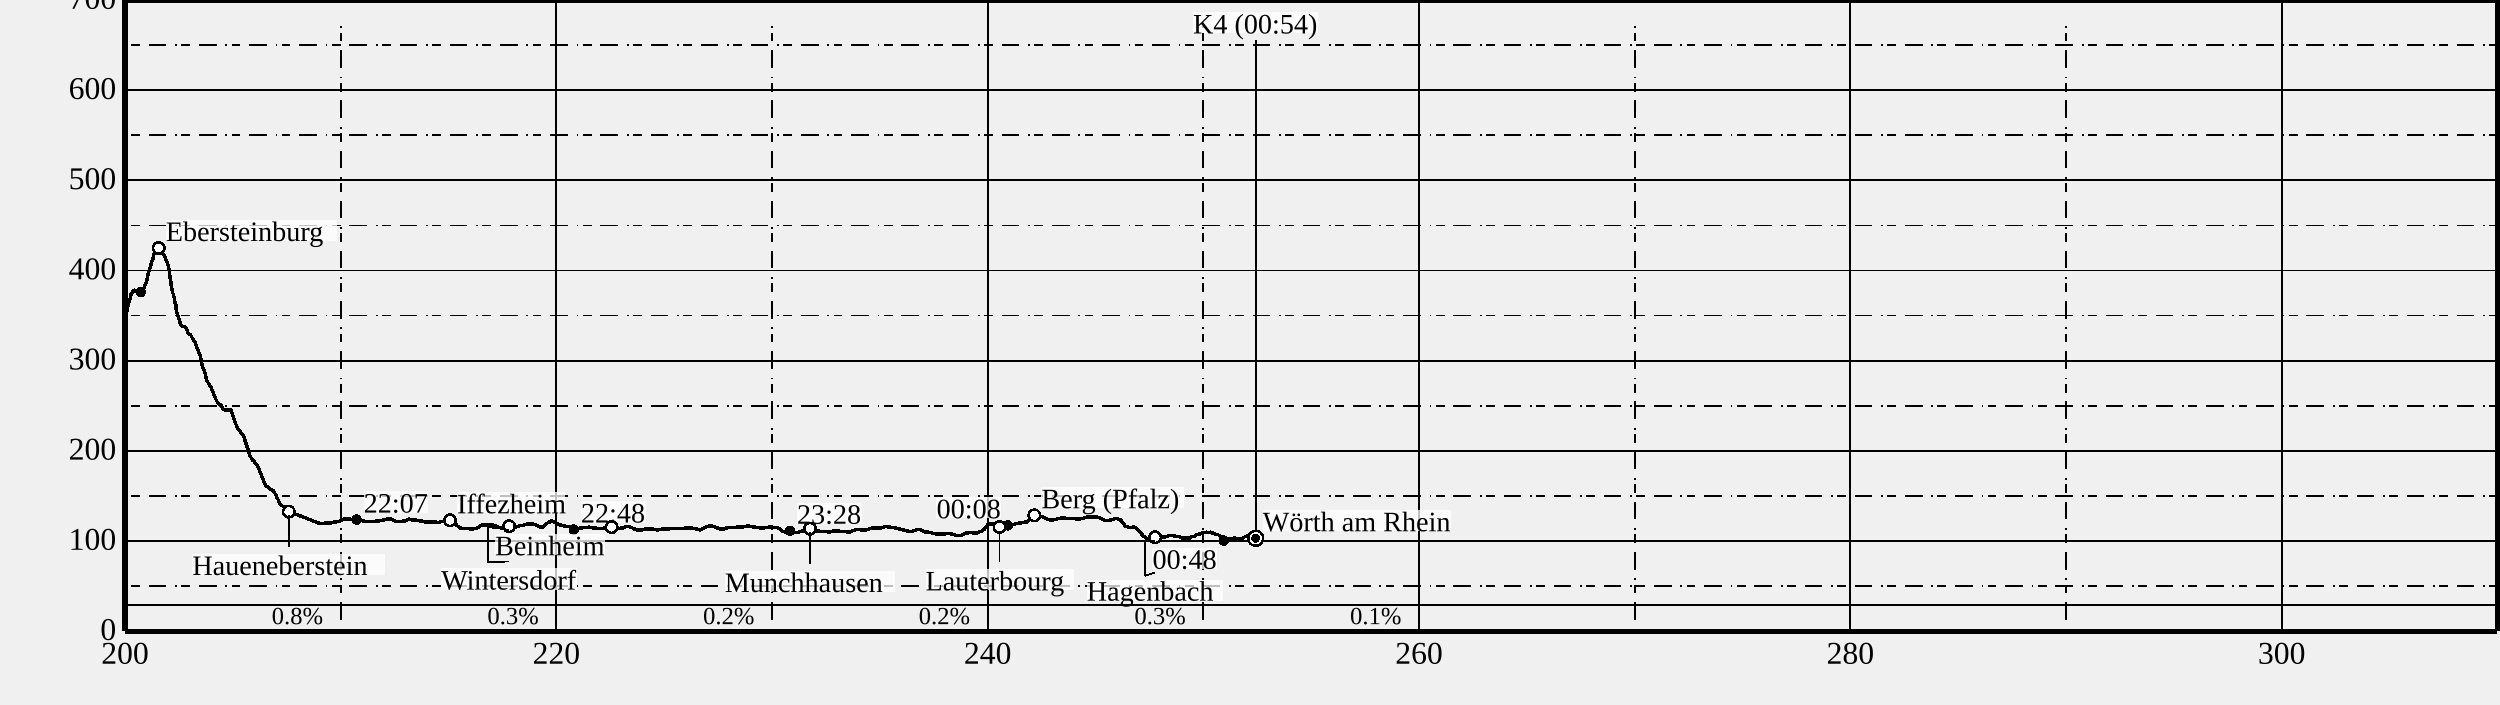
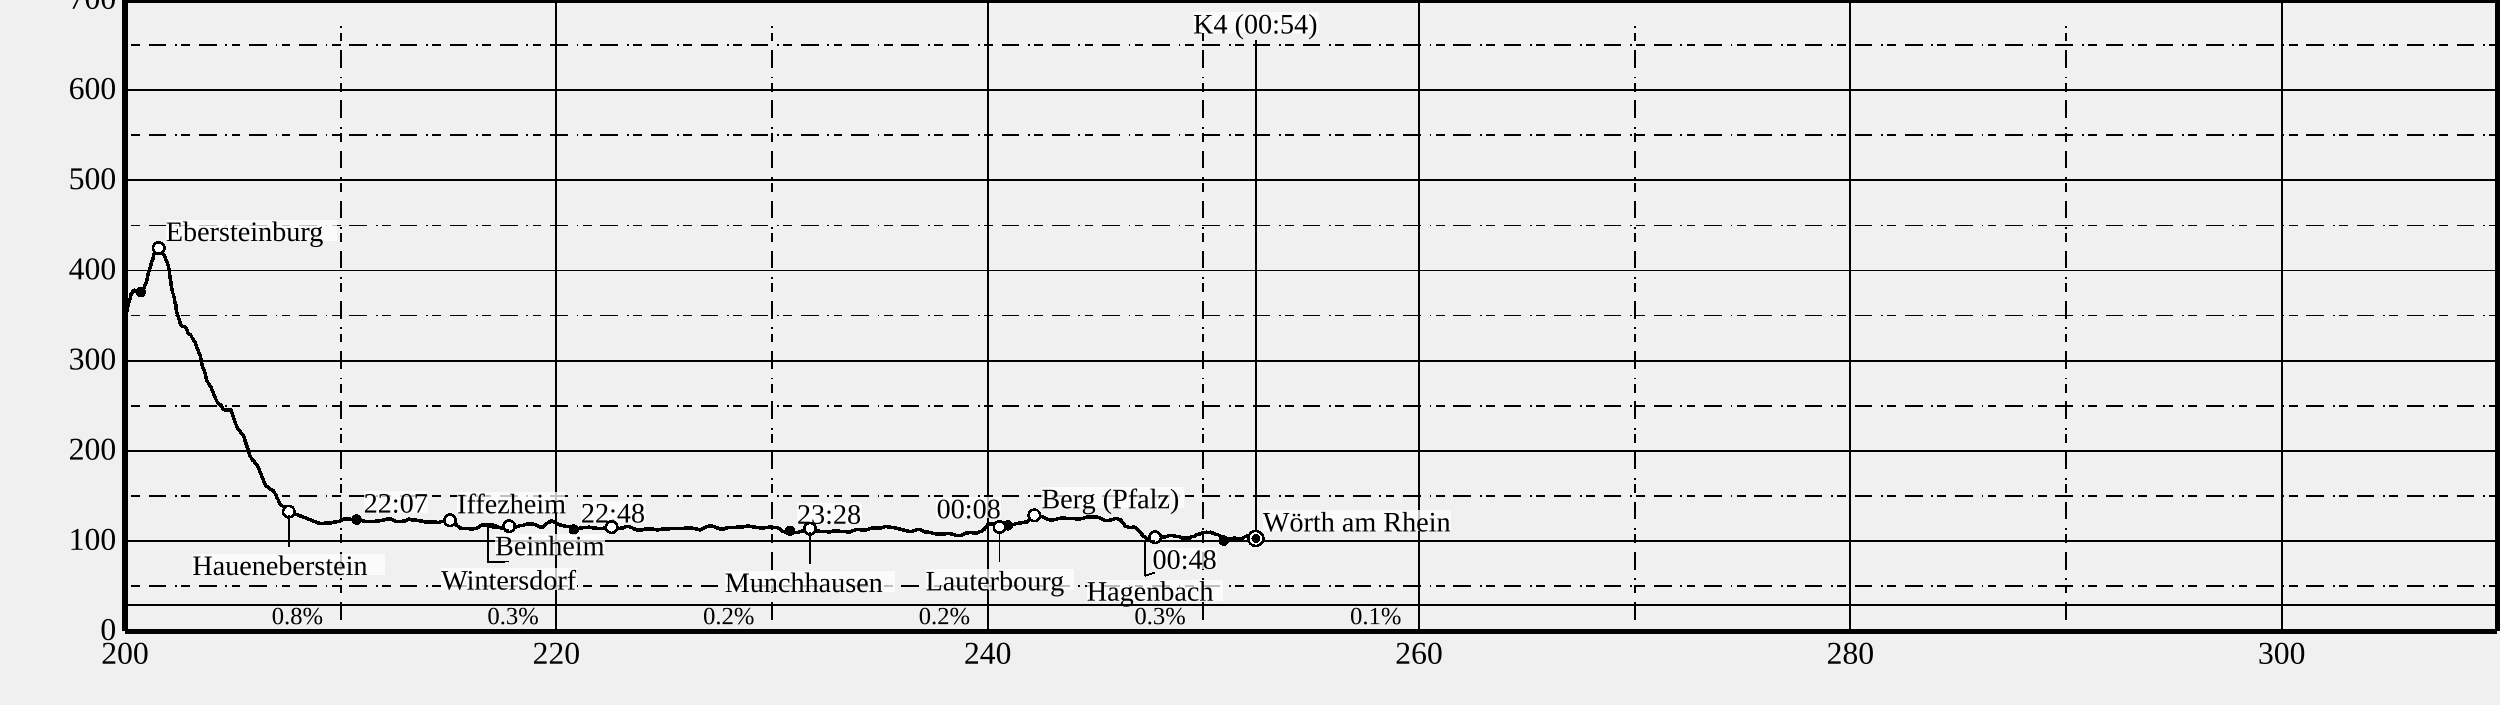
<svg xmlns="http://www.w3.org/2000/svg" height="400" width="1420">
  <g font-size="18" id="world" shape-rendering="crispEdges">
    <g id="BG" />
    <g id="SB" transform="translate(71 360)">
      <text text-anchor="middle" x="0" y="17">
200
</text>
      <text text-anchor="middle" x="245" y="17">
220
</text>
      <text text-anchor="middle" x="490" y="17">
240
</text>
      <text text-anchor="middle" x="735" y="17">
260
</text>
      <text text-anchor="middle" x="980" y="17">
280
</text>
      <text text-anchor="middle" x="1225" y="17">
300
</text>
    </g>
    <g id="SD" transform="translate(71 0)">
      <path d="M0,0 L1347.5,0" stroke="black" stroke-width="3" />
      <path d="M0,0 L0,358.5" stroke="black" stroke-width="3" />
      <path d="M0,358.5 L1347.5,358.5" stroke="black" stroke-width="3" />
      <path d="M1347.5,0 L1347.5,358.5" stroke="black" stroke-width="3" />
      <path d="M0,343.5 L1347.5,343.5" stroke="black" stroke-width="1" />
      <path d="M0,0 L0,358.5" stroke="black" stroke-width="1" />
      <path d="M245,0 L245,358.5" stroke="black" stroke-width="1" />
      <path d="M490,0 L490,358.5" stroke="black" stroke-width="1" />
      <path d="M735,0 L735,358.5" stroke="black" stroke-width="1" />
      <path d="M980,0 L980,358.5" stroke="black" stroke-width="1" />
      <path d="M1225,0 L1225,358.5" stroke="black" stroke-width="1" />
      <path d="M122.5,15 L122.5,358.5" stroke="black" stroke-dasharray="1.0,2.5,5.0,5.0,10.0,5.0" />
      <path d="M367.5,15 L367.5,358.5" stroke="black" stroke-dasharray="1.0,2.5,5.0,5.0,10.0,5.0" />
      <path d="M612.5,15 L612.5,358.5" stroke="black" stroke-dasharray="1.0,2.5,5.0,5.0,10.0,5.0" />
      <path d="M857.5,15 L857.5,358.5" stroke="black" stroke-dasharray="1.0,2.5,5.0,5.0,10.0,5.0" />
      <path d="M1102.5,15 L1102.5,358.5" stroke="black" stroke-dasharray="1.0,2.5,5.0,5.0,10.0,5.0" />
      <path d="M1347.5,15 L1347.5,358.5" stroke="black" stroke-dasharray="1.0,2.5,5.0,5.0,10.0,5.0" />
      <path d="M0,358.5 L1347.5,358.5" stroke="black" stroke-width="1" />
      <path d="M0,307.286 L1347.5,307.286" stroke="black" stroke-width="1" />
      <path d="M0,256.071 L1347.5,256.071" stroke="black" stroke-width="1" />
      <path d="M0,204.857 L1347.5,204.857" stroke="black" stroke-width="1" />
      <path d="M0,153.643 L1347.5,153.643" stroke="black" stroke-width="1" />
      <path d="M0,102.429 L1347.5,102.429" stroke="black" stroke-width="1" />
      <path d="M0,51.214 L1347.5,51.214" stroke="black" stroke-width="1" />
      <path d="M0,0 L1347.5,0" stroke="black" stroke-width="1" />
      <path d="M0,332.893 L1347.5,332.893" stroke="black" stroke-dasharray="1.0,2.5,5.0,5.0,10.0,5.0" />
      <path d="M0,281.679 L1347.5,281.679" stroke="black" stroke-dasharray="1.0,2.5,5.0,5.0,10.0,5.0" />
      <path d="M0,230.464 L1347.5,230.464" stroke="black" stroke-dasharray="1.0,2.5,5.0,5.0,10.0,5.0" />
      <path d="M0,179.25 L1347.5,179.25" stroke="black" stroke-dasharray="1.0,2.5,5.0,5.0,10.0,5.0" />
      <path d="M0,128.036 L1347.5,128.036" stroke="black" stroke-dasharray="1.0,2.5,5.0,5.0,10.0,5.0" />
      <path d="M0,76.821 L1347.5,76.821" stroke="black" stroke-dasharray="1.0,2.5,5.0,5.0,10.0,5.0" />
      <path d="M0,25.607 L1347.5,25.607" stroke="black" stroke-dasharray="1.0,2.5,5.0,5.0,10.0,5.0" />
      <path d="M0,-25.607 L1347.5,-25.607" stroke="black" stroke-dasharray="1.0,2.5,5.0,5.0,10.0,5.0" />
      <text font-size="14" text-anchor="end" x="112.5" y="354.5">
0.8%
</text>
      <text font-size="14" text-anchor="end" x="235" y="354.5">
0.3%
</text>
      <text font-size="14" text-anchor="end" x="357.5" y="354.5">
0.2%
</text>
      <text font-size="14" text-anchor="end" x="480" y="354.5">
0.2%
</text>
      <text font-size="14" text-anchor="end" x="602.5" y="354.5">
0.3%
</text>
      <text font-size="14" text-anchor="end" x="725" y="354.5">
0.1%
</text>
      <path d="M0.4,177.1 L1.0,177.1 L1.3,174.7 L1.7,173.7 L2.5,170.1 L2.8,170.1 L3.5,166.8 L3.7,166.8 L4.8,164.9 L5.7,164.8 L6.2,165.6 L6.4,165.6 L6.6,165.6 L6.8,165.6 L7.9,166.1 L8.2,166.2 L8.5,166.1 L9.0,166.6 L9.9,164.6 L10.1,164.6 L10.2,164.6 L10.4,163.8 L10.5,163.8 L10.7,163.6 L11.6,161.2 L11.8,160.6 L12.1,160.6 L12.3,159.9 L12.7,157.7 L13.5,153.9 L13.6,153.9 L13.7,153.9 L14.2,152.2 L14.7,150.5 L15.0,149.3 L15.3,148.3 L15.6,148.3 L15.9,147.3 L16.2,144.6 L16.6,144.4 L16.9,143.8 L17.4,143.3 L17.7,142.8 L18.2,142.1 L18.3,142.1 L18.4,141.8 L18.5,141.8 L18.5,141.9 L18.8,141.6 L19.2,141.6 L19.6,141.7 L19.9,142.0 L20.0,142.0 L20.6,142.4 L21.0,143.4 L21.4,144.1 L21.7,144.3 L21.9,144.3 L22.2,144.6 L22.4,145.1 L22.6,145.7 L22.9,146.4 L23.1,147.4 L23.2,147.4 L23.7,148.5 L24.6,151.2 L25.3,154.9 L25.5,156.9 L25.9,159.3 L26.4,163.2 L27.2,166.7 L27.3,166.7 L27.9,169.0 L28.6,172.7 L28.8,172.7 L29.0,175.0 L29.3,176.8 L30.1,179.7 L30.9,181.8 L31.3,183.5 L31.6,184.3 L31.7,184.3 L31.9,184.9 L32.6,185.6 L33.3,185.3 L34.4,186.2 L34.9,186.8 L35.1,187.3 L35.4,187.8 L35.9,189.3 L36.1,189.3 L36.4,189.6 L36.8,189.9 L37.0,190.0 L37.2,190.2 L37.5,190.6 L37.8,191.1 L37.9,191.6 L38.0,191.6 L38.1,191.8 L38.4,191.8 L38.7,192.7 L39.0,193.3 L39.6,193.8 L39.8,194.1 L40.1,195.3 L40.5,196.5 L40.9,197.6 L41.1,197.9 L42.3,201.2 L42.5,201.2 L42.9,202.9 L43.3,205.4 L44.1,208.6 L44.4,209.2 L45.0,210.5 L45.4,211.9 L45.6,211.9 L46.2,215.4 L46.4,216.0 L46.7,216.7 L47.7,218.0 L48.2,219.2 L48.3,219.2 L48.6,219.2 L48.6,219.2 L48.8,219.8 L51.3,226.2 L52.5,228.5 L53.0,229.3 L53.8,230.1 L54.8,230.1 L55.3,231.8 L56.3,232.9 L57.3,232.7 L58.9,233.1 L59.2,233.1 L59.8,232.3 L60.6,233.9 L62.9,240.8 L64.2,243.5 L65.1,244.4 L65.6,245.4 L67.5,247.9 L68.1,250.0 L68.6,251.5 L71.0,258.8 L72.5,261.6 L72.8,261.6 L73.1,261.6 L73.5,262.6 L74.2,263.4 L74.7,263.4 L76.0,266.1 L77.7,270.6 L79.0,273.9 L80.2,276.0 L81.4,276.9 L82.4,277.5 L82.5,277.5 L82.6,277.5 L82.9,278.2 L83.0,278.2 L83.1,278.2 L83.3,278.2 L83.6,278.2 L83.7,278.2 L84.1,278.6 L84.4,279.0 L84.6,279.3 L85.1,280.3 L85.3,280.3 L86.3,282.7 L86.6,283.2 L87.0,283.9 L87.4,284.7 L87.9,286.1 L88.5,286.6 L89.1,287.2 L89.6,287.5 L90.1,287.8 L90.2,287.8 L90.4,287.8 L90.6,288.2 L90.6,288.3 L90.7,288.3 L91.5,288.5 L91.8,289.0 L92.1,289.0 L92.3,289.5 L92.9,290.1 L93.0,290.2 L94.0,290.8 L94.2,290.8 L94.6,291.4 L94.7,291.4 L94.8,291.6 L95.3,291.6 L95.6,291.9 L96.0,291.9 L96.8,292.1 L97.8,292.4 L99.0,293.0 L99.5,293.0 L101.4,293.7 L102.1,294.1 L102.4,294.1 L103.5,294.7 L104.2,294.9 L104.9,295.2 L105.0,295.2 L105.5,295.2 L105.9,295.3 L106.2,295.7 L106.3,295.7 L106.4,295.8 L107.0,296.1 L108.4,296.5 L108.4,296.5 L108.6,296.5 L108.8,296.8 L109.1,296.9 L109.3,297.0 L110.2,297.2 L110.5,297.1 L110.7,297.2 L111.7,297.3 L111.9,297.3 L112.2,297.3 L112.5,297.3 L112.6,297.3 L112.8,297.3 L112.9,297.3 L113.0,297.3 L113.1,297.3 L113.1,297.3 L113.2,297.3 L113.4,297.2 L114.8,297.1 L115.0,297.1 L115.1,297.2 L115.1,297.2 L115.3,297.2 L115.4,297.2 L115.8,297.2 L115.8,297.2 L115.9,297.1 L116.0,297.1 L116.2,297.1 L116.3,297.1 L117.5,296.9 L117.8,296.8 L117.9,296.8 L118.0,296.8 L118.4,296.6 L118.7,296.6 L119.0,296.5 L119.6,296.5 L119.8,296.5 L119.8,296.5 L120.2,296.4 L120.5,296.2 L120.6,296.2 L120.7,296.2 L120.8,296.2 L121.0,296.2 L121.7,296.2 L122.9,295.5 L123.1,295.2 L124.3,294.8 L124.5,294.8 L124.8,294.8 L125.3,294.9 L125.4,294.8 L125.4,294.8 L125.5,294.8 L125.7,294.6 L126.1,294.7 L126.2,294.7 L126.7,294.7 L127.0,294.7 L127.4,294.7 L128.5,295.2 L129.4,295.0 L130.2,294.9 L131.0,294.8 L131.2,294.8 L131.3,294.9 L131.4,294.9 L131.6,294.9 L131.7,294.9 L132.9,295.2 L133.7,295.5 L133.8,295.5 L134.4,295.7 L134.6,295.7 L134.9,295.8 L135.8,296.0 L136.9,296.3 L137.2,296.3 L137.3,296.3 L139.1,296.1 L139.3,296.1 L140.4,296.1 L141.4,296.2 L143.6,295.8 L144.9,295.8 L146.7,295.4 L147.8,295.2 L148.0,295.0 L148.9,294.9 L149.9,294.8 L150.3,294.7 L150.4,294.5 L150.5,294.5 L153.2,295.9 L153.3,296.3 L153.4,296.3 L155.4,296.3 L159.3,295.8 L161.1,294.8 L163.0,295.3 L164.7,295.3 L164.8,295.3 L165.0,295.3 L165.1,295.3 L165.1,295.3 L167.7,295.9 L169.9,296.2 L170.0,296.2 L170.1,296.2 L170.5,296.5 L172.1,296.4 L172.5,296.4 L172.6,296.3 L172.7,296.3 L172.8,296.3 L172.8,296.3 L172.9,296.3 L173.0,296.3 L173.3,296.4 L173.5,296.4 L174.1,296.5 L174.2,296.5 L174.2,296.5 L174.9,296.6 L175.0,296.6 L175.1,296.6 L175.6,296.5 L176.0,296.5 L176.2,296.5 L176.3,296.5 L176.5,296.5 L177.0,296.6 L177.1,296.6 L177.7,296.8 L178.1,296.8 L178.2,296.8 L178.2,296.8 L179.5,296.3 L181.6,296.1 L182.2,295.8 L182.7,295.8 L183.2,295.7 L184.2,295.8 L184.5,295.8 L184.6,295.9 L185.2,296.0 L185.3,296.0 L185.7,296.2 L186.0,296.2 L186.2,296.2 L186.5,296.5 L186.6,296.5 L186.9,296.6 L187.0,296.7 L187.5,297.0 L187.9,297.2 L188.7,298.8 L188.9,298.8 L189.8,299.7 L190.4,300.0 L190.6,300.0 L190.8,300.0 L190.9,300.0 L191.1,300.0 L192.2,300.2 L192.8,300.2 L193.9,300.2 L194.3,300.2 L194.6,300.1 L195.5,300.3 L195.6,300.3 L196.9,300.8 L198.8,300.1 L199.4,300.1 L200.2,299.7 L201.2,299.5 L202.3,298.2 L203.3,298.1 L203.9,298.0 L204.6,298.2 L205.0,298.3 L205.3,298.3 L205.7,298.1 L206.4,298.0 L207.0,298.0 L207.3,298.2 L207.8,298.3 L208.0,298.3 L208.7,298.3 L208.9,298.3 L209.5,298.3 L210.9,298.8 L211.7,299.4 L212.6,299.6 L213.1,299.7 L214.1,299.7 L215.0,299.5 L215.3,299.5 L215.7,299.5 L216.1,299.5 L216.2,299.5 L216.3,299.5 L216.4,299.5 L216.5,299.4 L216.6,299.4 L216.7,299.4 L216.8,299.4 L217.0,299.5 L217.2,299.5 L218.2,299.5 L219.4,299.4 L219.6,299.4 L220.3,299.5 L221.0,299.6 L221.8,299.6 L222.7,299.1 L223.9,298.7 L225.9,298.4 L228.6,297.6 L229.3,297.6 L230.0,297.6 L230.7,297.4 L232.6,297.9 L233.1,297.9 L233.5,298.4 L233.5,298.4 L235.7,299.3 L237.3,299.5 L239.0,297.8 L240.5,296.7 L241.0,296.7 L241.5,296.0 L242.6,296.0 L247.3,298.2 L251.0,299.1 L251.3,298.9 L254.9,300.2 L255.5,300.2 L256.0,300.2 L256.4,300.2 L257.0,300.2 L257.4,300.1 L257.6,300.1 L258.0,300.1 L261.1,299.5 L261.9,299.5 L262.4,299.5 L262.6,299.5 L262.7,299.5 L262.8,299.5 L263.3,299.5 L263.6,299.4 L263.7,299.4 L264.3,299.5 L265.2,299.7 L265.6,299.8 L266.3,299.8 L267.5,300.0 L267.5,300.0 L268.3,300.2 L269.5,300.3 L270.6,300.0 L270.9,300.2 L272.1,299.9 L272.7,299.8 L273.6,299.5 L274.2,299.4 L274.9,299.4 L275.6,299.5 L276.2,299.5 L276.4,299.6 L276.5,299.6 L276.7,299.6 L277.2,299.7 L277.4,299.8 L277.6,299.8 L277.9,299.8 L278.3,299.8 L278.8,300.0 L279.2,300.2 L279.5,300.1 L279.7,300.2 L280.0,300.2 L280.9,300.1 L281.2,300.1 L281.3,300.0 L281.4,300.0 L281.8,300.0 L282.6,299.8 L283.1,299.8 L283.5,299.7 L284.6,299.0 L286.3,299.1 L287.3,299.7 L287.9,299.7 L289.3,300.5 L289.5,300.5 L291.0,301.1 L291.6,301.0 L293.9,300.9 L294.1,300.7 L295.7,300.5 L295.8,300.5 L295.9,300.5 L296.3,300.5 L296.7,300.4 L297.1,300.5 L297.6,300.5 L299.4,300.5 L302.5,301.0 L305.5,300.5 L305.8,300.4 L308.7,300.4 L308.9,300.4 L309.2,300.3 L310.1,300.3 L311.1,300.3 L311.3,300.3 L311.5,300.3 L312.0,300.2 L317.3,300.1 L317.5,300.0 L317.7,300.0 L322.5,300.0 L327.1,301.1 L327.6,300.4 L329.9,299.4 L332.0,298.7 L333.2,298.7 L335.3,299.5 L335.4,299.5 L335.5,299.6 L335.6,299.6 L335.7,299.7 L335.8,299.7 L336.1,299.8 L336.3,300.0 L336.5,300.0 L337.1,300.0 L337.5,300.0 L337.9,300.3 L338.3,300.7 L338.7,300.7 L339.5,300.5 L340.1,300.5 L341.2,300.1 L341.4,299.9 L341.7,299.9 L342.0,299.8 L343.5,299.7 L343.8,299.7 L352.7,299.1 L352.9,298.8 L354.3,298.8 L354.7,298.8 L356.5,299.3 L358.6,299.5 L362.5,300.1 L363.0,300.0 L363.3,299.8 L363.7,299.7 L364.7,299.6 L365.5,299.4 L366.0,299.4 L366.6,299.4 L367.0,299.4 L369.8,299.6 L370.3,299.7 L370.5,299.8 L371.5,300.1 L372.2,300.5 L372.8,301.4 L373.3,301.7 L373.7,301.7 L374.1,301.9 L374.8,302.1 L375.1,302.1 L375.8,302.5 L376.6,302.6 L377.2,302.6 L377.7,302.1 L378.8,302.1 L379.4,302.1 L379.9,302.3 L380.1,302.4 L381.3,302.5 L382.3,302.4 L382.5,302.4 L383.1,302.1 L383.6,301.8 L384.2,301.7 L384.6,301.7 L385.1,301.6 L385.3,301.6 L385.8,301.7 L386.3,301.6 L387.0,301.2 L387.4,301.1 L387.8,301.0 L388.6,301.3 L388.8,301.3 L388.9,301.3 L389.1,301.1 L389.6,301.0 L390.1,300.8 L391.4,300.8 L392.8,301.5 L393.0,301.5 L393.4,301.5 L393.7,301.5 L394.0,301.7 L394.7,301.7 L394.9,301.8 L396.7,302.0 L397.1,302.0 L397.2,302.0 L397.4,302.0 L397.6,302.0 L398.2,302.0 L398.7,302.0 L400.0,302.2 L402.7,301.5 L402.9,301.3 L403.4,301.5 L403.6,301.5 L404.6,301.5 L404.8,301.5 L405.5,301.7 L411.6,302.2 L412.0,302.1 L412.4,301.8 L412.7,301.6 L414.7,301.1 L415.1,300.9 L415.6,300.8 L415.9,300.8 L416.6,300.8 L420.5,301.1 L423.6,300.1 L424.1,300.0 L425.5,299.9 L425.8,299.9 L427.3,299.9 L427.8,299.9 L428.7,299.9 L429.0,299.9 L429.4,299.9 L432.0,299.1 L436.8,299.7 L439.0,300.3 L443.9,301.4 L445.0,301.8 L445.2,301.8 L445.3,301.8 L445.6,301.8 L446.0,301.8 L446.2,301.8 L446.8,301.8 L447.0,301.7 L447.1,301.7 L447.2,301.7 L447.4,301.6 L447.5,301.6 L449.0,301.2 L449.2,301.1 L449.4,301.1 L449.5,301.0 L449.8,300.9 L451.0,300.7 L451.3,300.7 L451.4,300.7 L451.5,300.7 L452.1,301.2 L453.1,301.6 L454.0,302.1 L454.2,302.1 L454.4,302.1 L454.7,302.2 L454.9,302.2 L455.0,302.2 L455.1,302.2 L455.4,302.2 L455.8,302.2 L456.0,302.2 L459.8,303.1 L460.4,303.3 L460.7,303.3 L461.1,303.3 L461.2,303.3 L461.5,303.4 L462.5,303.2 L463.5,303.4 L463.8,303.5 L465.9,303.2 L466.2,303.1 L466.5,303.1 L466.8,303.1 L467.5,303.1 L468.0,303.1 L468.1,303.1 L468.3,303.1 L468.5,303.1 L468.6,303.1 L468.7,303.0 L468.9,303.2 L469.8,303.3 L471.3,303.9 L471.9,304.1 L475.1,304.1 L477.3,302.8 L478.0,302.6 L478.4,302.6 L478.8,302.6 L478.9,302.6 L479.1,302.6 L479.2,302.6 L479.4,302.6 L479.5,302.6 L479.6,302.6 L479.8,302.5 L479.9,302.5 L480.2,302.5 L480.9,302.6 L481.3,302.6 L481.3,302.6 L482.9,302.9 L483.3,302.9 L484.2,302.6 L484.4,302.6 L484.6,302.3 L484.7,302.3 L484.8,302.2 L485.2,302.2 L485.3,302.2 L485.8,301.8 L485.9,301.8 L486.3,301.8 L486.4,301.8 L486.4,301.8 L486.9,301.6 L487.0,301.6 L487.0,301.6 L487.1,301.4 L488.0,300.7 L489.1,299.4 L490.2,297.5 L490.4,297.5 L491.3,297.6 L491.6,297.5 L492.2,297.6 L492.3,297.6 L492.5,297.6 L492.7,297.6 L492.8,297.6 L493.0,297.6 L493.1,297.6 L493.2,297.6 L493.3,297.6 L493.8,297.8 L494.0,297.9 L494.4,298.3 L495.1,298.7 L495.4,299.0 L496.0,299.4 L496.1,299.4 L496.6,299.7 L496.6,299.7 L496.7,299.7 L496.9,299.8 L497.1,299.8 L497.3,299.8 L497.6,299.8 L497.9,299.8 L498.3,299.8 L498.5,299.8 L498.6,299.8 L498.9,299.8 L499.1,299.8 L499.2,299.8 L499.3,299.8 L499.3,299.8 L499.5,299.9 L499.6,299.9 L499.7,299.9 L500.0,299.8 L501.4,298.8 L502.4,298.2 L502.5,298.2 L502.7,298.2 L502.7,298.2 L502.8,298.2 L503.0,298.2 L503.1,298.1 L503.3,298.1 L503.6,298.1 L504.4,298.0 L505.6,297.5 L512.4,296.4 L515.4,293.2 L515.8,292.4 L515.9,292.4 L516.5,292.4 L521.1,293.4 L521.2,293.7 L524.4,295.0 L525.1,295.3 L526.2,295.3 L527.3,295.3 L530.8,294.4 L531.7,294.3 L532.0,294.3 L532.3,294.3 L533.2,294.3 L540.9,294.7 L542.7,294.7 L543.9,294.5 L546.9,293.6 L552.4,293.8 L552.8,293.9 L554.3,294.3 L556.3,295.6 L557.1,295.7 L557.5,295.7 L558.2,295.7 L561.9,294.9 L562.4,294.4 L563.3,294.4 L563.8,294.4 L564.7,295.2 L565.7,295.3 L566.4,296.9 L567.0,296.9 L568.2,299.0 L568.8,299.0 L569.8,299.5 L570.2,299.7 L571.6,299.6 L571.8,299.6 L572.1,299.4 L572.6,299.3 L572.9,299.2 L573.3,299.4 L573.7,299.7 L574.3,300.0 L575.0,300.4 L575.5,300.9 L576.0,301.6 L576.7,302.1 L577.3,303.3 L577.9,303.8 L578.0,304.2 L579.2,305.0 L579.7,305.0 L580.3,305.8 L581.4,306.4 L582.2,306.4 L582.4,306.3 L582.6,306.2 L582.7,306.1 L582.8,306.2 L582.8,306.2 L582.9,306.2 L583.1,306.2 L583.2,306.2 L583.6,306.1 L583.9,306.1 L584.0,306.1 L584.1,306.1 L584.6,306.0 L584.9,306.0 L585.1,305.8 L585.4,305.5 L585.9,305.1 L586.2,305.1 L587.0,305.0 L587.5,305.0 L587.9,305.0 L588.3,305.0 L589.1,305.1 L589.3,305.0 L589.9,305.0 L590.2,305.0 L590.5,305.0 L591.7,304.6 L592.8,304.3 L593.4,304.2 L593.9,304.2 L594.1,304.2 L594.7,304.3 L595.5,304.3 L596.7,304.5 L596.9,304.6 L597.1,304.6 L597.5,304.7 L597.6,304.7 L599.3,305.0 L599.9,305.4 L601.1,305.6 L601.2,305.6 L601.2,305.6 L601.6,305.6 L601.9,305.6 L602.1,305.6 L602.2,305.6 L605.0,305.5 L605.7,305.0 L606.2,304.8 L607.9,304.4 L608.5,303.7 L610.3,303.3 L610.4,303.2 L610.6,303.2 L610.9,303.2 L611.1,303.0 L614.1,302.3 L615.3,302.4 L615.6,302.4 L616.2,302.4 L616.3,302.4 L616.4,302.3 L616.5,302.3 L616.8,302.4 L616.9,302.5 L617.1,302.6 L617.3,302.6 L617.5,302.6 L618.8,303.0 L619.3,303.3 L619.4,303.4 L620.1,303.7 L620.4,303.7 L620.9,303.7 L620.9,303.7 L621.1,303.9 L621.2,303.9 L621.8,304.4 L622.7,304.9 L623.5,305.3 L624.1,305.9 L624.3,306.2 L624.4,306.2 L624.7,306.2 L625.4,306.5 L626.1,306.3 L626.9,306.1 L627.2,306.0 L627.5,306.0 L627.8,306.0 L627.9,306.0 L628.0,306.0 L628.1,306.0 L628.2,306.0 L628.7,305.9 L629.6,305.7 L630.3,305.7 L630.7,305.7 L630.8,305.8 L631.3,305.8 L631.4,305.8 L631.6,305.9 L632.0,305.9 L632.3,305.9 L632.7,305.9 L632.8,305.9 L633.0,305.9 L633.2,305.9 L633.8,305.9 L633.9,306.0 L634.1,305.9 L634.5,306.0 L634.5,305.9 L634.7,305.8 L634.8,305.8 L634.9,305.8 L635.0,305.8 L635.1,305.7 L635.5,305.3 L635.7,305.1 L636.4,304.7 L637.0,304.5 L637.1,304.4 L637.5,304.2 L637.8,304.2 L637.9,304.2 L638.1,304.1 L638.3,304.1 L638.5,304.1 L638.7,304.1 L638.8,304.1 L639.8,304.2 L639.9,304.3 L640.1,304.4 L640.7,304.8 L641.8,305.5 L642.0,305.5 L642.2,305.5" fill="transparent" id="track" stroke="black" stroke-linejoin="miter" stroke-miterlimit="1" stroke-width="2" />
      <g>
        <g>
-           <circle cx="642.225" cy="305.749" fill="Blue" id="0/wp" r="5" />
-         </g>
-         <g transform="translate(642.2246 305.7493)">
-           <rect fill="white" fill-opacity="0.75" height="12" id="label-bg" width="71.221" x="-35.611" y="-298.749" />
-           <text font-size="16.0" id="0/wp/text" text-anchor="start" x="-35.611" y="-286.749">
+           <circle cx="642.301" cy="305.852" fill="Blue" id="0/wp" r="5" />
+         </g>
+         <g transform="translate(642.301 305.8517)">
+           <rect fill="white" fill-opacity="0.75" height="12" id="label-bg" width="71.221" x="-35.611" y="-298.852" />
+           <text font-size="16.0" id="0/wp/text" text-anchor="start" x="-35.611" y="-286.852">
K4 (00:54)
</text>
        </g>
-         <path d="M642.22,23.00 L642.22,303.75" fill="transparent" id="link" stroke="black" stroke-linejoin="miter" stroke-miterlimit="1" />
+         <path d="M642.30,23.00 L642.30,303.85" fill="transparent" id="link" stroke="black" stroke-linejoin="miter" stroke-miterlimit="1" />
        <g>
          <circle cx="377.668" cy="301.499" fill="Black" id="1/wp" r="3" />
        </g>
        <g transform="translate(377.6678 301.4985)">
          <rect fill="white" fill-opacity="0.75" height="12" id="label-bg" width="36.737" x="4" y="-16" />
          <text font-size="16.0" id="1/wp/text" text-anchor="start" x="4.000" y="-4.000">
23:28
</text>
        </g>
        <g>
          <circle cx="501.435" cy="298.374" fill="Black" id="2/wp" r="3" />
        </g>
        <g transform="translate(501.4349 298.3744)">
          <rect fill="white" fill-opacity="0.75" height="12" id="label-bg" width="36.737" x="-40.737" y="-16" />
          <text font-size="16.0" id="2/wp/text" text-anchor="end" x="-4.000" y="-4.000">
00:08
</text>
        </g>
        <g>
          <circle cx="8.977" cy="165.934" fill="Black" id="3/wp" r="3" />
        </g>
        <g>
-           <circle cx="642.225" cy="305.749" fill="Black" id="5/wp" r="5" />
-           <circle cx="642.225" cy="305.749" fill="white" id="5/wp-little-white" r="3.5" />
-           <circle cx="642.225" cy="305.749" fill="black" id="5/wp-little-white" r="2.5" />
-         </g>
-         <g transform="translate(642.2246 305.7493)">
+           <circle cx="642.301" cy="305.852" fill="Black" id="5/wp" r="5" />
+           <circle cx="642.301" cy="305.852" fill="white" id="5/wp-little-white" r="3.5" />
+           <circle cx="642.301" cy="305.852" fill="black" id="5/wp-little-white" r="2.5" />
+         </g>
+         <g transform="translate(642.301 305.8517)">
          <rect fill="white" fill-opacity="0.75" height="12" id="label-bg" width="107.126" x="4" y="-16" />
          <text font-size="16.0" id="5/wp/text" text-anchor="start" x="4.000" y="-4.000">
Wörth am Rhein
</text>
        </g>
        <g>
          <circle cx="254.948" cy="300.781" fill="Black" id="6/wp" r="3" />
        </g>
        <g transform="translate(254.9478 300.7815)">
          <rect fill="white" fill-opacity="0.75" height="12" id="label-bg" width="36.737" x="4" y="-16" />
          <text font-size="16.0" id="6/wp/text" text-anchor="start" x="4.000" y="-4.000">
22:48
</text>
        </g>
        <g>
          <circle cx="131.558" cy="295.148" fill="Black" id="7/wp" r="3" />
        </g>
        <g transform="translate(131.558 295.1479)">
          <rect fill="white" fill-opacity="0.75" height="12" id="label-bg" width="36.737" x="4" y="-16" />
          <text font-size="16.0" id="7/wp/text" text-anchor="start" x="4.000" y="-4.000">
22:07
</text>
        </g>
        <g>
          <circle cx="624.073" cy="307.081" fill="Black" id="8/wp" r="3" />
        </g>
        <g transform="translate(624.0733 307.0809)">
          <rect fill="white" fill-opacity="0.75" height="12" id="label-bg" width="36.737" x="-40.737" y="4" />
          <text font-size="16.0" id="8/wp/text" text-anchor="end" x="-4.000" y="16.000">
00:48
</text>
        </g>
        <g>
          <circle cx="585.114" cy="305.186" fill="Black" id="9/wp" r="4" />
          <circle cx="585.114" cy="305.186" fill="white" id="9/wp-little-white" r="2.5" />
        </g>
        <g transform="translate(585.1145 305.1859)">
          <rect fill="white" fill-opacity="0.75" height="12" id="label-bg" width="77.663" x="-38.832" y="24" />
          <text font-size="16.0" id="9/wp/text" text-anchor="start" x="-38.832" y="36.000">
Hagenbach
</text>
        </g>
        <path d="M585.11,325.19 L579.34,327.08 L579.34,307.08 L585.11,307.19" fill="transparent" id="link" stroke="black" stroke-linejoin="miter" stroke-miterlimit="1" />
        <g>
          <circle cx="184.616" cy="295.558" fill="Black" id="10/wp" r="4" />
          <circle cx="184.616" cy="295.558" fill="white" id="10/wp-little-white" r="2.5" />
        </g>
        <g transform="translate(184.6157 295.5576)">
          <rect fill="white" fill-opacity="0.75" height="12" id="label-bg" width="61.558" x="4" y="-16" />
          <text font-size="16.0" id="10/wp/text" text-anchor="start" x="4.000" y="-4.000">
Iffezheim
</text>
        </g>
        <g>
          <circle cx="496.739" cy="299.348" fill="Black" id="11/wp" r="4" />
          <circle cx="496.739" cy="299.348" fill="white" id="11/wp-little-white" r="2.5" />
        </g>
        <g transform="translate(496.7392 299.3475)">
          <rect fill="white" fill-opacity="0.75" height="12" id="label-bg" width="84.105" x="-42.053" y="24" />
          <text font-size="16.0" id="11/wp/text" text-anchor="start" x="-42.053" y="36.000">
Lauterbourg
</text>
        </g>
        <path d="M496.74,319.35 L496.74,301.35" fill="transparent" id="link" stroke="black" stroke-linejoin="miter" stroke-miterlimit="1" />
        <g>
          <circle cx="516.512" cy="292.69" fill="Black" id="12/wp" r="4" />
          <circle cx="516.512" cy="292.69" fill="white" id="12/wp-little-white" r="2.5" />
        </g>
        <g transform="translate(516.5121 292.6896)">
          <rect fill="white" fill-opacity="0.75" height="12" id="label-bg" width="81.074" x="4" y="-16" />
          <text font-size="16.0" id="12/wp/text" text-anchor="start" x="4.000" y="-4.000">
Berg (Pfalz)
</text>
        </g>
        <g>
          <circle cx="276.397" cy="299.399" fill="Black" id="13/wp" r="4" />
          <circle cx="276.397" cy="299.399" fill="white" id="13/wp-little-white" r="2.5" />
        </g>
        <g transform="translate(276.3968 299.3987)">
          <rect fill="white" fill-opacity="0.75" height="12" id="label-bg" width="62.411" x="-66.411" y="4" />
          <text font-size="16.0" id="13/wp/text" text-anchor="end" x="-4.000" y="16.000">
Beinheim
</text>
        </g>
        <g>
          <circle cx="389.103" cy="300.269" fill="Black" id="14/wp" r="4" />
          <circle cx="389.103" cy="300.269" fill="white" id="14/wp-little-white" r="2.5" />
        </g>
        <g transform="translate(389.1032 300.2694)">
          <rect fill="white" fill-opacity="0.75" height="12" id="label-bg" width="96.895" x="-48.447" y="24" />
          <text font-size="16.0" id="14/wp/text" text-anchor="start" x="-48.447" y="36.000">
Munchhausen
</text>
        </g>
        <path d="M389.10,320.27 L389.10,302.27" fill="transparent" id="link" stroke="black" stroke-linejoin="miter" stroke-miterlimit="1" />
        <g>
          <circle cx="218.163" cy="298.887" fill="Black" id="15/wp" r="4" />
          <circle cx="218.163" cy="298.887" fill="white" id="15/wp-little-white" r="2.5" />
        </g>
        <g transform="translate(218.1634 298.8866)">
          <rect fill="white" fill-opacity="0.75" height="12" id="label-bg" width="77.189" x="-38.595" y="24" />
          <text font-size="16.0" id="15/wp/text" text-anchor="start" x="-38.595" y="36.000">
Wintersdorf
</text>
        </g>
        <path d="M218.16,318.89 L205.99,319.40 L205.99,299.40 L218.16,300.89" fill="transparent" id="link" stroke="black" stroke-linejoin="miter" stroke-miterlimit="1" />
        <g>
          <circle cx="93.04" cy="290.59" fill="Black" id="16/wp" r="4" />
          <circle cx="93.04" cy="290.59" fill="white" id="16/wp-little-white" r="2.5" />
        </g>
        <g transform="translate(93.03956 290.5899)">
          <rect fill="white" fill-opacity="0.75" height="12" id="label-bg" width="109.589" x="-54.795" y="24" />
          <text font-size="16.0" id="16/wp/text" text-anchor="start" x="-54.795" y="36.000">
Haueneberstein
</text>
        </g>
        <path d="M93.04,310.59 L93.04,292.59" fill="transparent" id="link" stroke="black" stroke-linejoin="miter" stroke-miterlimit="1" />
        <g>
          <circle cx="19.166" cy="140.891" fill="Black" id="17/wp" r="4" />
          <circle cx="19.166" cy="140.891" fill="white" id="17/wp-little-white" r="2.5" />
        </g>
        <g transform="translate(19.16637 140.8905)">
          <rect fill="white" fill-opacity="0.75" height="12" id="label-bg" width="97.274" x="4" y="-16" />
          <text font-size="16.0" id="17/wp/text" text-anchor="start" x="4.000" y="-4.000">
Ebersteinburg
</text>
        </g>
      </g>
    </g>
    <g id="SL" transform="translate(0 0)">
      <text text-anchor="end" x="66" y="363.5">
0
</text>
      <text text-anchor="end" x="66" y="312.286">
100
</text>
      <text text-anchor="end" x="66" y="261.071">
200
</text>
      <text text-anchor="end" x="66" y="209.857">
300
</text>
      <text text-anchor="end" x="66" y="158.643">
400
</text>
      <text text-anchor="end" x="66" y="107.429">
500
</text>
      <text text-anchor="end" x="66" y="56.214">
600
</text>
      <text text-anchor="end" x="66" y="5">
700
</text>
    </g>
  </g>
</svg>
